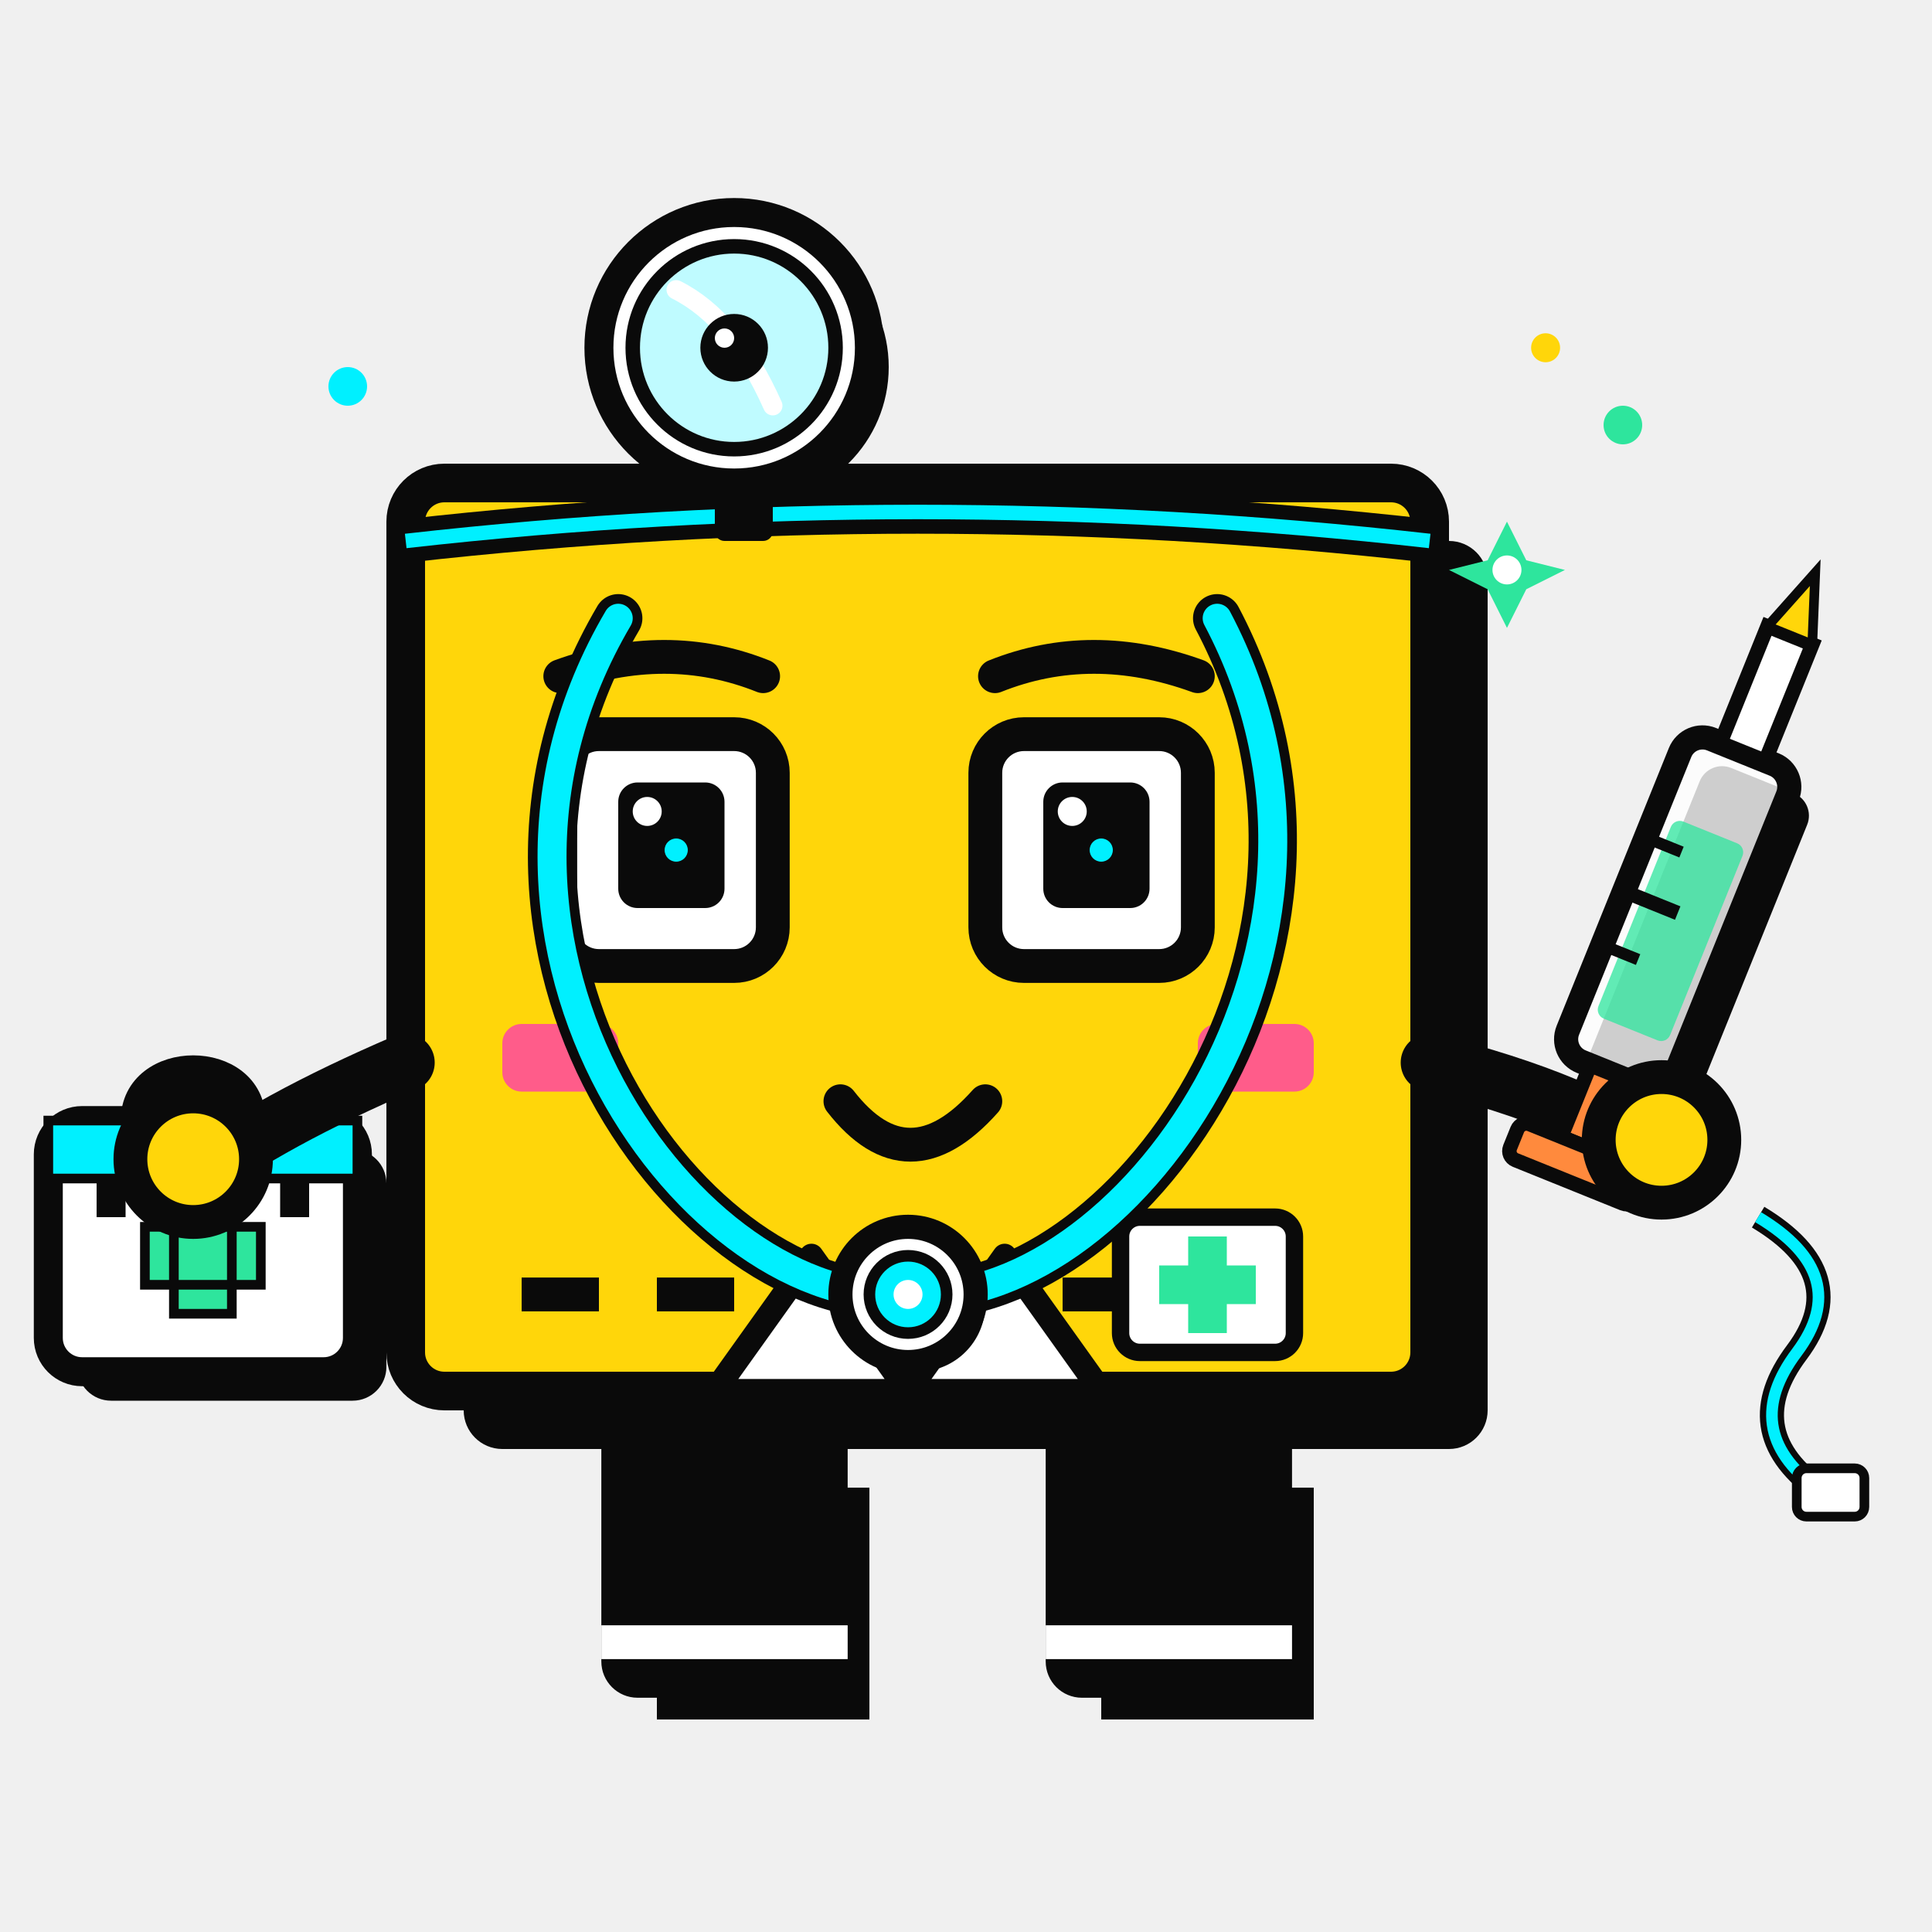
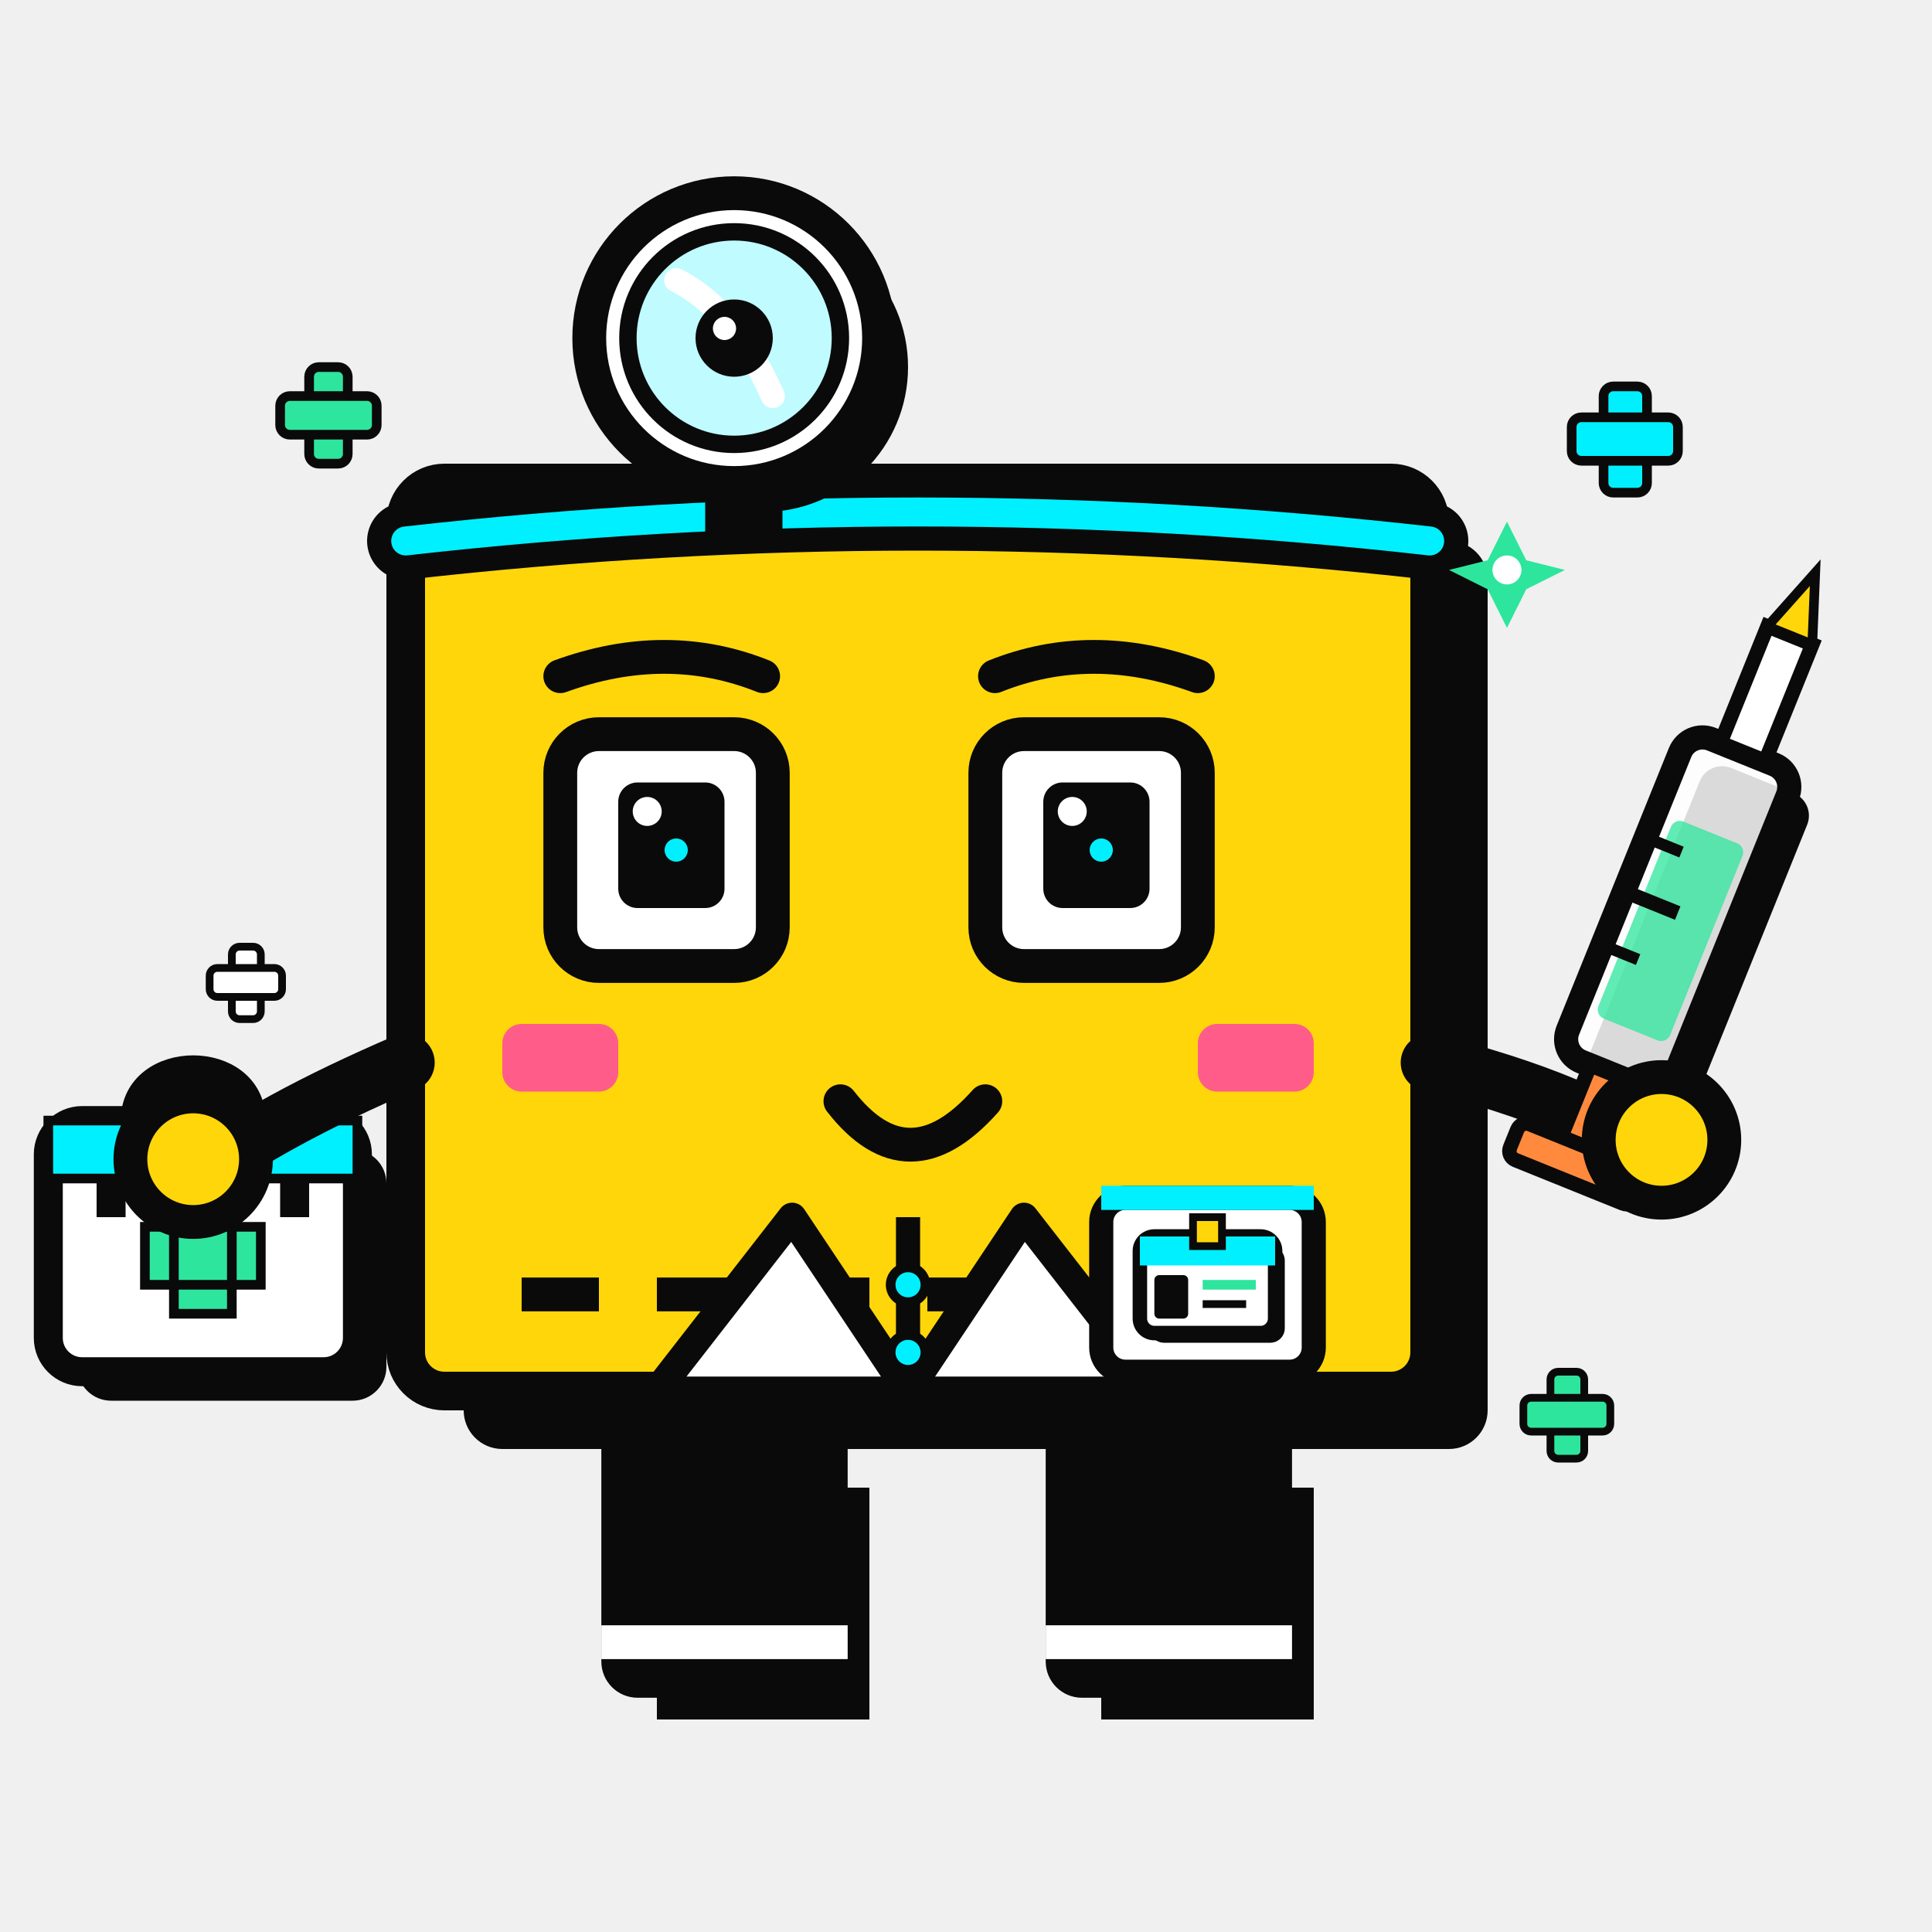
<svg xmlns="http://www.w3.org/2000/svg" viewBox="0 0 200 200" width="200" height="200" fill="none">
  <rect x="68" y="154" width="22" height="24" fill="#0A0A0A" />
  <rect x="114" y="154" width="22" height="24" fill="#0A0A0A" />
  <rect x="64" y="148" width="22" height="26" fill="#0A0A0A" rx="2" stroke="#0A0A0A" stroke-width="3.5" />
  <line x1="64" y1="170" x2="86" y2="170" stroke="#FFFFFF" stroke-width="3.5" stroke-linecap="square" />
  <rect x="110" y="148" width="22" height="26" fill="#0A0A0A" rx="2" stroke="#0A0A0A" stroke-width="3.5" />
  <line x1="110" y1="170" x2="132" y2="170" stroke="#FFFFFF" stroke-width="3.5" stroke-linecap="square" />
  <rect x="48" y="56" width="106" height="94" rx="4" fill="#0A0A0A" />
  <rect x="42" y="50" width="106" height="94" rx="4" fill="#FFD60A" stroke="#0A0A0A" stroke-width="4" />
  <line x1="54" y1="134" x2="136" y2="134" stroke="#0A0A0A" stroke-width="3.5" stroke-dasharray="8 6" />
  <rect x="52" y="106" width="12" height="7" rx="2" fill="#FF5C8A" />
  <rect x="124" y="106" width="12" height="7" rx="2" fill="#FF5C8A" />
  <rect x="58" y="76" width="22" height="24" rx="4" fill="#FFFFFF" stroke="#0A0A0A" stroke-width="3.5" />
  <rect x="64" y="81" width="11" height="13" rx="2" fill="#0A0A0A" />
  <circle cx="67" cy="84" r="1.5" fill="#FFFFFF" />
  <circle cx="70" cy="88" r="1.2" fill="#00F0FF" />
  <rect x="102" y="76" width="22" height="24" rx="4" fill="#FFFFFF" stroke="#0A0A0A" stroke-width="3.5" />
  <rect x="108" y="81" width="11" height="13" rx="2" fill="#0A0A0A" />
  <circle cx="111" cy="84" r="1.5" fill="#FFFFFF" />
  <circle cx="114" cy="88" r="1.2" fill="#00F0FF" />
  <path d="M 58 70 Q 69 66 79 70" stroke="#0A0A0A" stroke-width="3.5" stroke-linecap="round" fill="none" />
  <path d="M 103 70 Q 113 66 124 70" stroke="#0A0A0A" stroke-width="3.5" stroke-linecap="round" fill="none" />
  <path d="M 87 114 Q 94 123 102 114" stroke="#0A0A0A" stroke-width="3.5" fill="none" stroke-linecap="round" />
-   <polygon points="74,144 94,144 84,130" fill="#FFFFFF" stroke="#0A0A0A" stroke-width="2.5" stroke-linejoin="round" />
-   <polygon points="114,144 94,144 104,130" fill="#FFFFFF" stroke="#0A0A0A" stroke-width="2.5" stroke-linejoin="round" />
-   <rect x="116" y="126" width="18" height="14" rx="2" fill="#FFFFFF" stroke="#0A0A0A" stroke-width="1.8" />
-   <rect x="123" y="128" width="4" height="10" fill="#2EE59D" />
-   <rect x="120" y="131" width="10" height="4" fill="#2EE59D" />
-   <path d="M 64 64 C 44 98 72 136 94 134 C 116 136 144 98 126 64" stroke="#0A0A0A" stroke-width="5" fill="none" stroke-linecap="round" />
-   <path d="M 64 64 C 44 98 72 136 94 134 C 116 136 144 98 126 64" stroke="#00F0FF" stroke-width="3" fill="none" stroke-linecap="round" />
-   <circle cx="95" cy="135" r="7" fill="#0A0A0A" />
-   <circle cx="94" cy="134" r="7" fill="#FFFFFF" stroke="#0A0A0A" stroke-width="2.5" />
-   <circle cx="94" cy="134" r="4" fill="#00F0FF" stroke="#0A0A0A" stroke-width="1.2" />
-   <circle cx="94" cy="134" r="1.5" fill="#FFFFFF" />
-   <path d="M 42 56 Q 95 50 148 56" stroke="#0A0A0A" stroke-width="4.5" fill="none" />
-   <path d="M 42 56 Q 95 50 148 56" stroke="#00F0FF" stroke-width="1.5" fill="none" />
-   <rect x="74" y="44" width="6" height="12" rx="1" fill="#0A0A0A" />
-   <circle cx="78" cy="38" r="14" fill="#0A0A0A" />
-   <circle cx="76" cy="36" r="14" fill="#FFFFFF" stroke="#0A0A0A" stroke-width="3" />
-   <circle cx="76" cy="36" r="10.5" fill="#00F0FF" fill-opacity="0.25" stroke="#0A0A0A" stroke-width="1.5" />
-   <path d="M 70 30 Q 76 33 80 42" stroke="#FFFFFF" stroke-width="2" stroke-linecap="round" fill="none" />
-   <circle cx="76" cy="36" r="3.5" fill="#0A0A0A" />
-   <circle cx="75" cy="35" r="1" fill="#FFFFFF" />
+   <polygon points="68,144 94,144 82,126" fill="#FFFFFF" stroke="#0A0A0A" stroke-width="3" stroke-linejoin="round" />
+   <polygon points="120,144 94,144 106,126" fill="#FFFFFF" stroke="#0A0A0A" stroke-width="3" stroke-linejoin="round" />
+   <line x1="94" y1="126" x2="94" y2="144" stroke="#0A0A0A" stroke-width="2.5" />
+   <circle cx="94" cy="133" r="1.8" fill="#00F0FF" stroke="#0A0A0A" stroke-width="1" />
+   <circle cx="94" cy="140" r="1.8" fill="#00F0FF" stroke="#0A0A0A" stroke-width="1" />
+   <rect x="114" y="124" width="22" height="18" rx="2.5" fill="#FFFFFF" stroke="#0A0A0A" stroke-width="2.5" />
+   <line x1="114" y1="124" x2="136" y2="124" stroke="#00F0FF" stroke-width="2.5" />
+   <rect x="119" y="129" width="14" height="10" rx="1.5" fill="#0A0A0A" />
+   <rect x="118" y="128" width="14" height="10" rx="1.5" fill="#FFFFFF" stroke="#0A0A0A" stroke-width="1.5" />
+   <rect x="118" y="128" width="14" height="3" fill="#00F0FF" />
+   <rect x="119.5" y="132" width="3.5" height="4.5" rx="0.5" fill="#0A0A0A" />
+   <line x1="124.5" y1="133" x2="130" y2="133" stroke="#2EE59D" stroke-width="1" />
+   <line x1="124.5" y1="135" x2="129" y2="135" stroke="#0A0A0A" stroke-width="0.8" />
+   <rect x="123.5" y="126" width="3" height="3" fill="#FFD60A" stroke="#0A0A0A" stroke-width="0.8" />
+   <path d="M 42 56 Q 95 50 148 56" stroke="#0A0A0A" stroke-width="8" fill="none" stroke-linecap="round" />
+   <path d="M 42 56 Q 95 50 148 56" stroke="#00F0FF" stroke-width="3" fill="none" stroke-linecap="round" />
+   <rect x="73" y="42" width="8" height="15" rx="1.5" fill="#0A0A0A" />
+   <circle cx="79" cy="38" r="15" fill="#0A0A0A" />
+   <circle cx="76" cy="35" r="15" fill="#FFFFFF" stroke="#0A0A0A" stroke-width="3.5" />
+   <circle cx="76" cy="35" r="11" fill="#00F0FF" fill-opacity="0.25" stroke="#0A0A0A" stroke-width="1.8" />
+   <path d="M 70 29 Q 76 32 80 41" stroke="#FFFFFF" stroke-width="2.5" stroke-linecap="round" fill="none" />
+   <circle cx="76" cy="35" r="4" fill="#0A0A0A" />
+   <circle cx="75" cy="34" r="1.2" fill="#FFFFFF" />
  <path d="M 14 116 C 14 109 26 109 26 116" stroke="#0A0A0A" stroke-width="3" fill="none" />
  <rect x="8" y="119" width="32" height="26" rx="3.5" fill="#0A0A0A" />
  <rect x="5" y="116" width="32" height="26" rx="3.5" fill="#FFFFFF" stroke="#0A0A0A" stroke-width="3" />
  <rect x="5" y="116" width="32" height="6" fill="#00F0FF" stroke="#0A0A0A" stroke-width="1" />
  <rect x="18" y="124" width="6" height="12" fill="#2EE59D" />
  <rect x="15" y="127" width="12" height="6" fill="#2EE59D" />
  <rect x="18" y="124" width="6" height="12" stroke="#0A0A0A" stroke-width="1" fill="none" />
  <rect x="15" y="127" width="12" height="6" stroke="#0A0A0A" stroke-width="1" fill="none" />
  <rect x="10" y="122" width="3" height="4" fill="#0A0A0A" />
  <rect x="29" y="122" width="3" height="4" fill="#0A0A0A" />
  <path d="M 42 110 Q 28 116 20 122" stroke="#0A0A0A" stroke-width="6" stroke-linecap="round" fill="none" />
  <circle cx="20" cy="120" r="6.5" fill="#FFD60A" stroke="#0A0A0A" stroke-width="3.5" />
  <path d="M 148 110 Q 164 114 172 120" stroke="#0A0A0A" stroke-width="6" stroke-linecap="round" fill="none" />
-   <path d="M 182 126 Q 192 132 186 140 Q 180 148 188 154" stroke="#0A0A0A" stroke-width="2.5" fill="none" />
-   <path d="M 182 126 Q 192 132 186 140 Q 180 148 188 154" stroke="#00F0FF" stroke-width="1.2" fill="none" />
-   <rect x="186" y="152" width="7" height="5" rx="1" fill="#FFFFFF" stroke="#0A0A0A" stroke-width="1" />
  <g transform="rotate(22 172 96)">
    <rect x="170" y="78" width="12" height="36" rx="2.5" fill="#0A0A0A" />
-     <rect x="167" y="76" width="12" height="36" rx="2.5" fill="#FFFFFF" fill-opacity="0.8" stroke="#0A0A0A" stroke-width="2.5" />
+     <rect x="167" y="76" width="12" height="36" rx="2.5" fill="#FFFFFF" fill-opacity="0.85" stroke="#0A0A0A" stroke-width="2.5" />
    <rect x="169" y="85" width="8" height="22" rx="1" fill="#2EE59D" fill-opacity="0.75" />
    <line x1="167" y1="88" x2="171" y2="88" stroke="#0A0A0A" stroke-width="1.2" />
    <line x1="167" y1="94" x2="173" y2="94" stroke="#0A0A0A" stroke-width="1.5" />
    <line x1="167" y1="100" x2="171" y2="100" stroke="#0A0A0A" stroke-width="1.2" />
    <rect x="170.5" y="112" width="5" height="8" fill="#FF8A3D" stroke="#0A0A0A" stroke-width="1.5" />
    <rect x="166" y="120" width="14" height="4" rx="1" fill="#FF8A3D" stroke="#0A0A0A" stroke-width="1.5" />
    <rect x="170.5" y="63" width="5" height="13" fill="#FFFFFF" stroke="#0A0A0A" stroke-width="1.5" />
-     <polygon points="170.5,63 175.5,63 173,56" fill="#FFD60A" stroke="#0A0A0A" strokeWidth="1" />
+     <polygon points="170.5,63 175.5,63 173,56" fill="#FFD60A" stroke="#0A0A0A" stroke-width="1" />
  </g>
  <polygon points="156,54 158,58 162,59 158,61 156,65 154,61 150,59 154,58" fill="#2EE59D" />
  <circle cx="156" cy="59" r="1.5" fill="#FFFFFF" />
  <circle cx="172" cy="118" r="6.5" fill="#FFD60A" stroke="#0A0A0A" stroke-width="3.5" />
-   <circle cx="36" cy="40" r="2" fill="#00F0FF" />
-   <circle cx="168" cy="44" r="2" fill="#2EE59D" />
-   <circle cx="160" cy="36" r="1.5" fill="#FFD60A" />
+   <g>
+     <rect x="32" y="38" width="4" height="10" rx="1" fill="#2EE59D" stroke="#0A0A0A" stroke-width="1" />
+     <rect x="29" y="41" width="10" height="4" rx="1" fill="#2EE59D" stroke="#0A0A0A" stroke-width="1" />
+   </g>
+   <g>
+     <rect x="166" y="40" width="4.5" height="11" rx="1" fill="#00F0FF" stroke="#0A0A0A" stroke-width="1" />
+     <rect x="162.7" y="43.2" width="11" height="4.5" rx="1" fill="#00F0FF" stroke="#0A0A0A" stroke-width="1" />
+   </g>
+   <g>
+     <rect x="160.5" y="142" width="3.5" height="9" rx="0.8" fill="#2EE59D" stroke="#0A0A0A" stroke-width="0.8" />
+     <rect x="157.7" y="144.7" width="9" height="3.5" rx="0.8" fill="#2EE59D" stroke="#0A0A0A" stroke-width="0.8" />
+   </g>
+   <g>
+     <rect x="24" y="98" width="3" height="7.5" rx="0.8" fill="#FFFFFF" stroke="#0A0A0A" stroke-width="0.8" />
+     <rect x="21.7" y="100.2" width="7.5" height="3" rx="0.8" fill="#FFFFFF" stroke="#0A0A0A" stroke-width="0.8" />
+   </g>
</svg>
